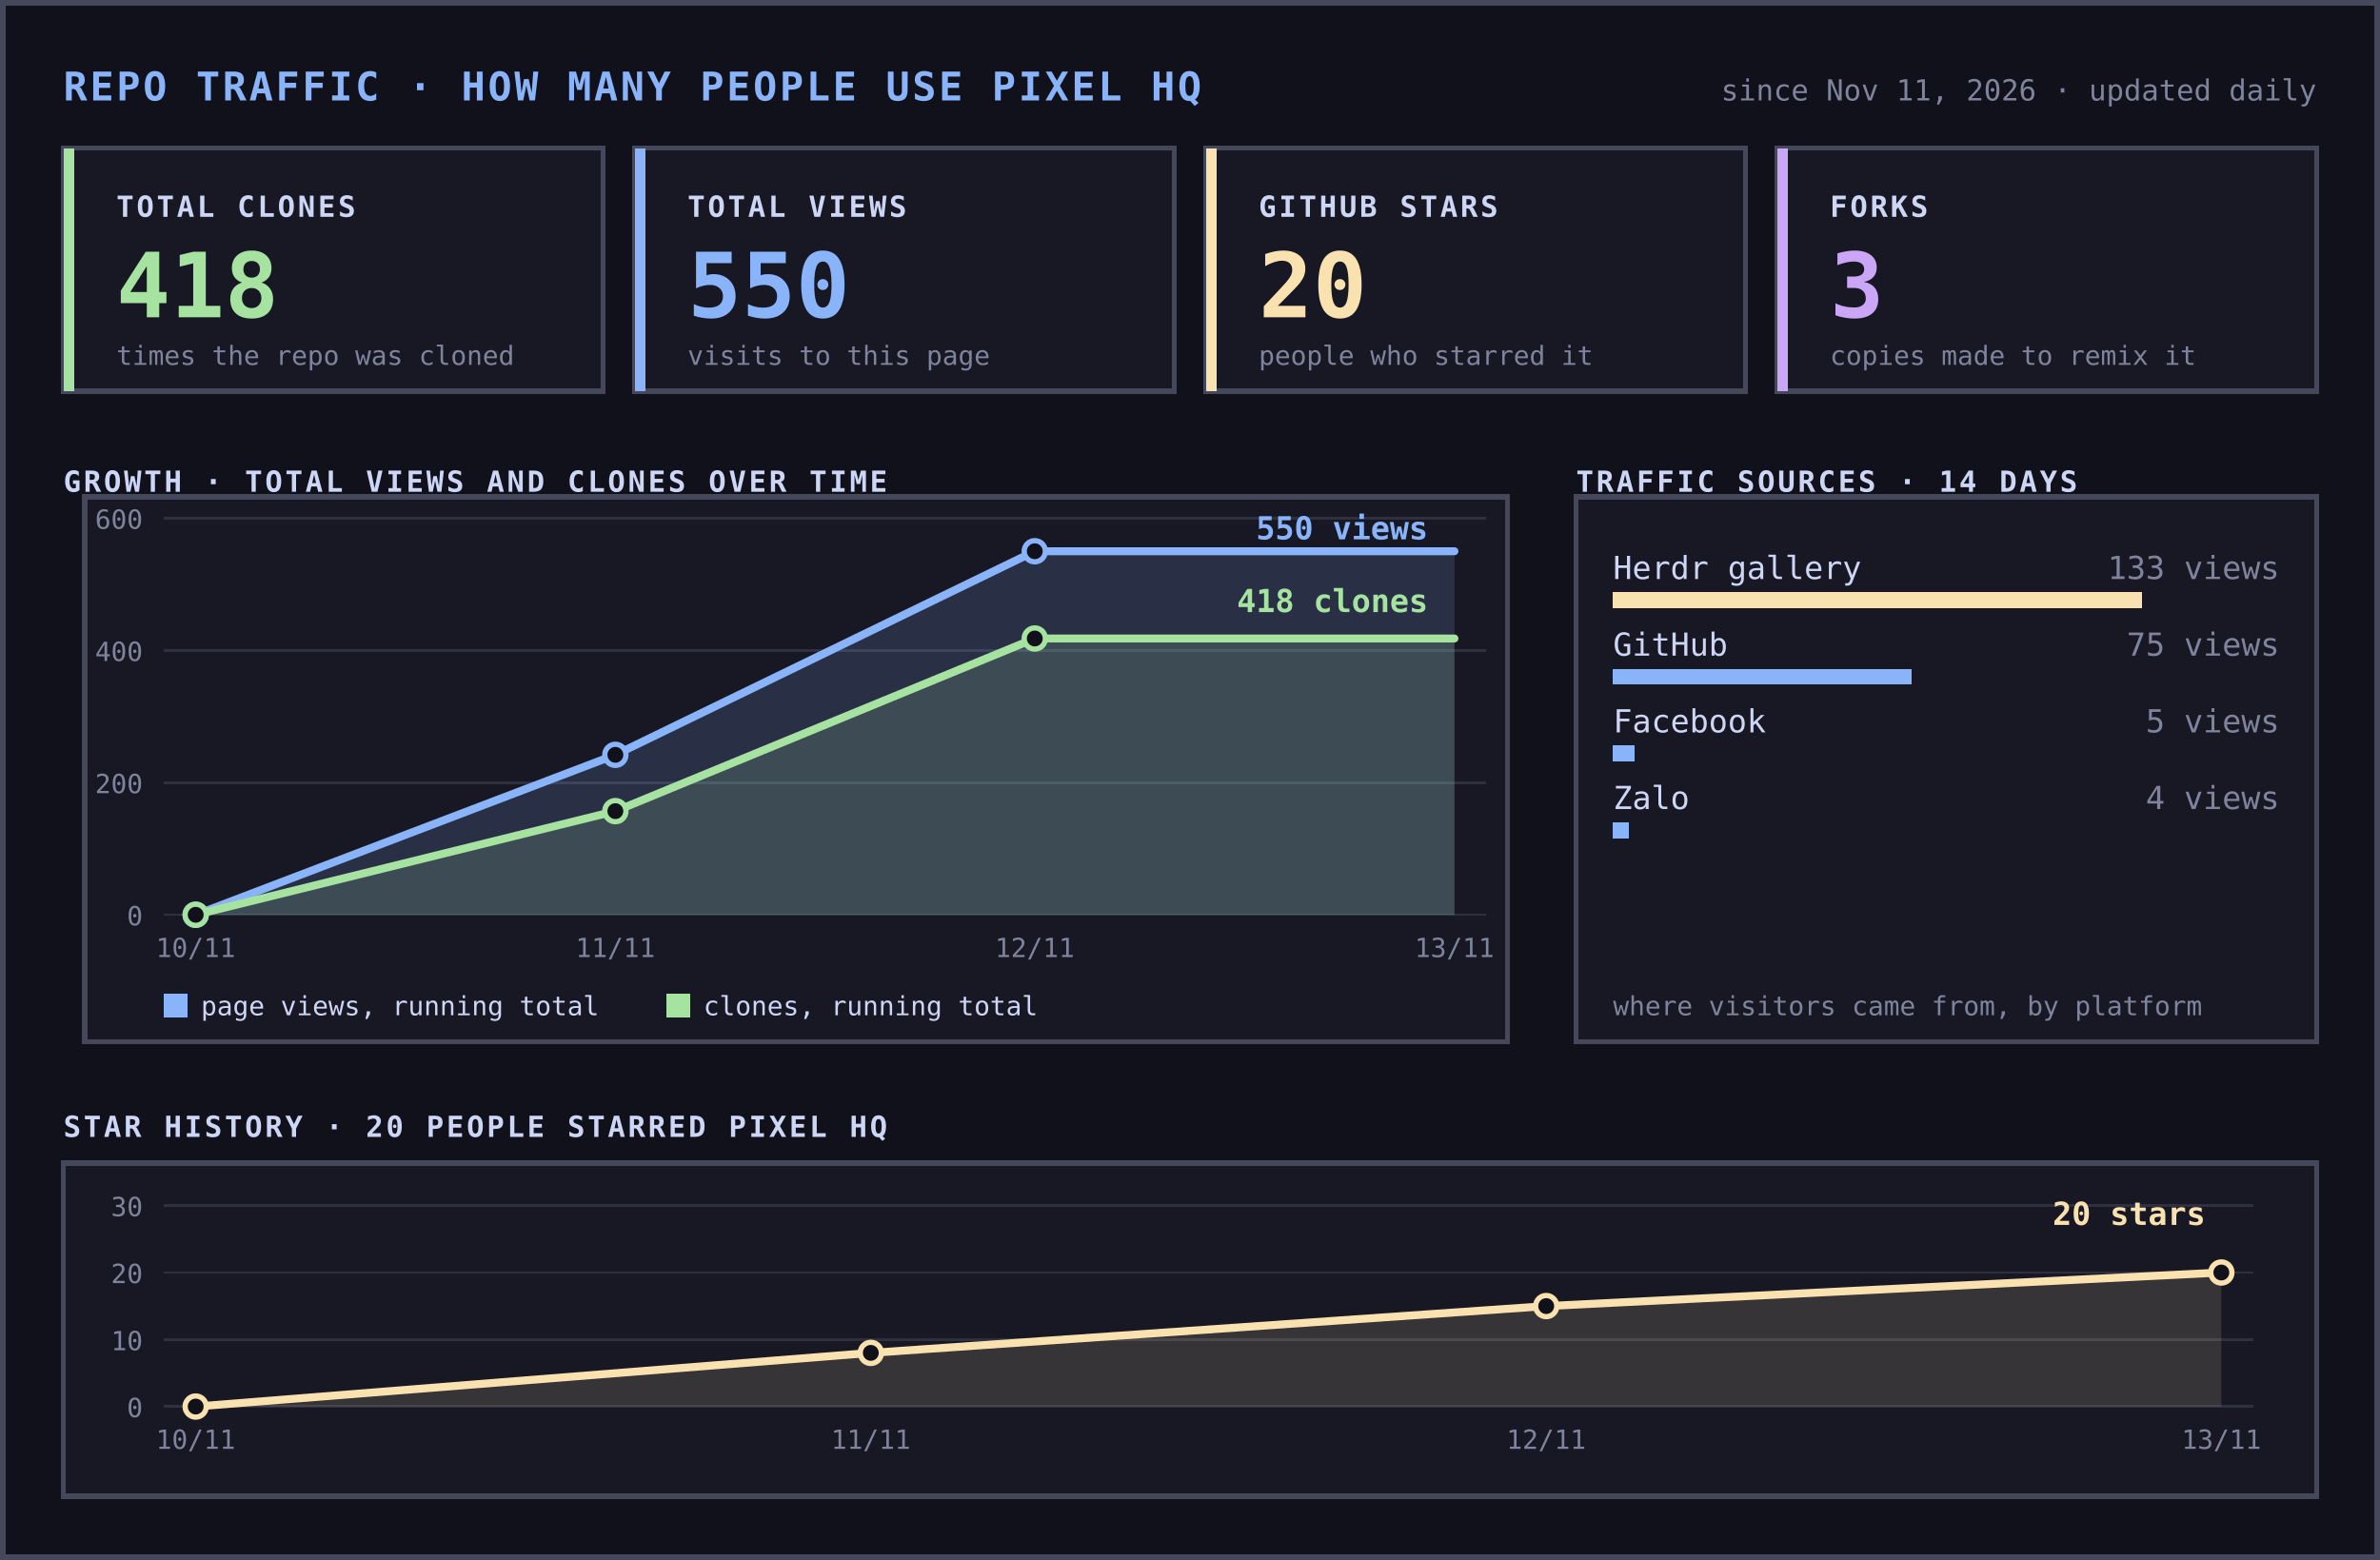
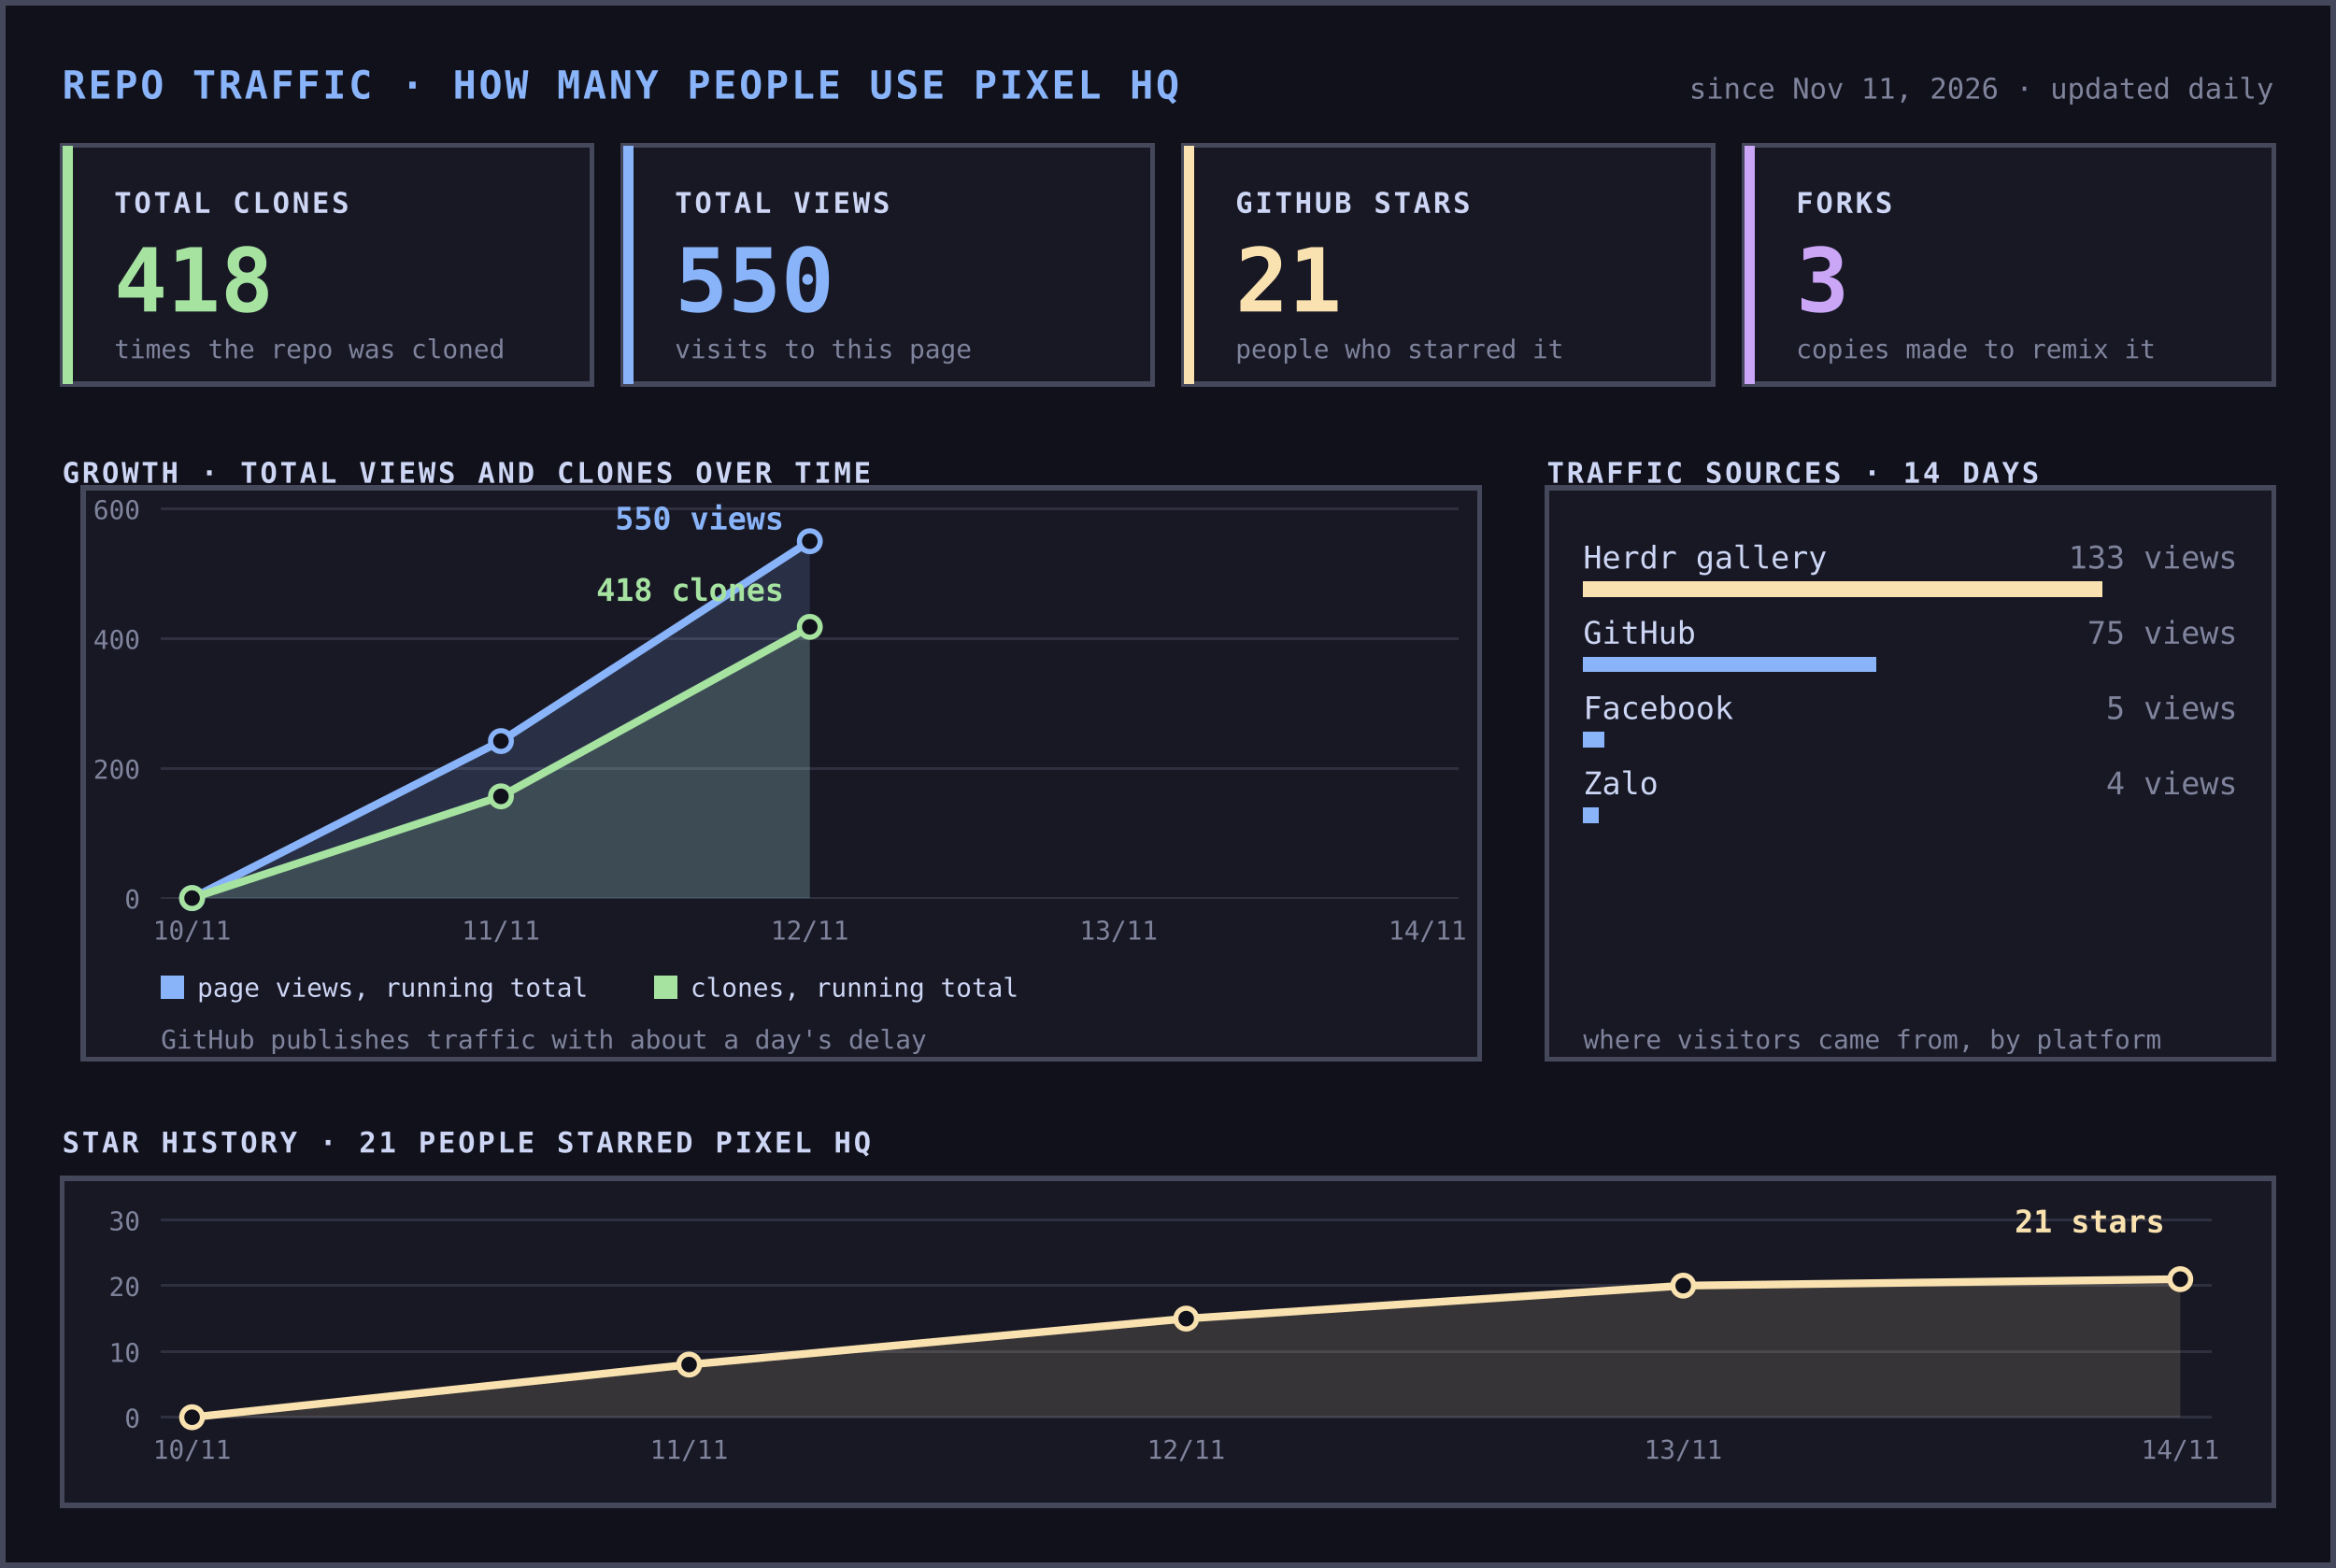
- <svg xmlns="http://www.w3.org/2000/svg" width="900" height="590" viewBox="0 0 900 590" font-family="ui-monospace,SFMono-Regular,Menlo,Consolas,monospace" shape-rendering="crispEdges">
-   <rect width="900" height="590" fill="#11111b" />
-   <rect x="1" y="1" width="898" height="588" fill="none" stroke="#45475a" stroke-width="2" />
+ <svg xmlns="http://www.w3.org/2000/svg" width="900" height="604" viewBox="0 0 900 604" font-family="ui-monospace,SFMono-Regular,Menlo,Consolas,monospace" shape-rendering="crispEdges">
+   <rect width="900" height="604" fill="#11111b" />
+   <rect x="1" y="1" width="898" height="602" fill="none" stroke="#45475a" stroke-width="2" />
  <text x="24" y="38" font-size="15" font-weight="700" fill="#89b4fa" letter-spacing="1">REPO TRAFFIC · HOW MANY PEOPLE USE PIXEL HQ</text>
  <text x="876" y="38" font-size="11" fill="#7f849c" text-anchor="end">since Nov 11, 2026 · updated daily</text>
  <rect x="24" y="56" width="204" height="92" fill="#181825" stroke="#45475a" stroke-width="2" />
  <rect x="24" y="56" width="4" height="92" fill="#a6e3a1" />
  <text x="44" y="82" font-size="11" fill="#cdd6f4" letter-spacing="1" font-weight="700">TOTAL CLONES</text>
  <text x="44" y="120" font-size="34" font-weight="700" fill="#a6e3a1">418</text>
  <text x="44" y="138" font-size="10" fill="#7f849c">times the repo was cloned</text>
  <rect x="240" y="56" width="204" height="92" fill="#181825" stroke="#45475a" stroke-width="2" />
  <rect x="240" y="56" width="4" height="92" fill="#89b4fa" />
  <text x="260" y="82" font-size="11" fill="#cdd6f4" letter-spacing="1" font-weight="700">TOTAL VIEWS</text>
  <text x="260" y="120" font-size="34" font-weight="700" fill="#89b4fa">550</text>
  <text x="260" y="138" font-size="10" fill="#7f849c">visits to this page</text>
  <rect x="456" y="56" width="204" height="92" fill="#181825" stroke="#45475a" stroke-width="2" />
  <rect x="456" y="56" width="4" height="92" fill="#f9e2af" />
  <text x="476" y="82" font-size="11" fill="#cdd6f4" letter-spacing="1" font-weight="700">GITHUB STARS</text>
-   <text x="476" y="120" font-size="34" font-weight="700" fill="#f9e2af">20</text>
+   <text x="476" y="120" font-size="34" font-weight="700" fill="#f9e2af">21</text>
  <text x="476" y="138" font-size="10" fill="#7f849c">people who starred it</text>
  <rect x="672" y="56" width="204" height="92" fill="#181825" stroke="#45475a" stroke-width="2" />
  <rect x="672" y="56" width="4" height="92" fill="#cba6f7" />
  <text x="692" y="82" font-size="11" fill="#cdd6f4" letter-spacing="1" font-weight="700">FORKS</text>
  <text x="692" y="120" font-size="34" font-weight="700" fill="#cba6f7">3</text>
  <text x="692" y="138" font-size="10" fill="#7f849c">copies made to remix it</text>
  <text x="24" y="186" font-size="11" fill="#cdd6f4" letter-spacing="1" font-weight="700">GROWTH · TOTAL VIEWS AND CLONES OVER TIME</text>
-   <rect x="32" y="188" width="538" height="206" fill="#181825" stroke="#45475a" stroke-width="2" />
+   <rect x="32" y="188" width="538" height="220" fill="#181825" stroke="#45475a" stroke-width="2" />
  <line x1="62" x2="562" y1="346.0" y2="346.0" stroke="#45475a" stroke-width="1" opacity="0.5" />
  <text x="54" y="350.0" font-size="10" fill="#7f849c" text-anchor="end">0</text>
  <line x1="62" x2="562" y1="296.0" y2="296.0" stroke="#45475a" stroke-width="1" opacity="0.5" />
  <text x="54" y="300.0" font-size="10" fill="#7f849c" text-anchor="end">200</text>
  <line x1="62" x2="562" y1="246.0" y2="246.0" stroke="#45475a" stroke-width="1" opacity="0.5" />
  <text x="54" y="250.0" font-size="10" fill="#7f849c" text-anchor="end">400</text>
  <line x1="62" x2="562" y1="196.0" y2="196.0" stroke="#45475a" stroke-width="1" opacity="0.5" />
  <text x="54" y="200.0" font-size="10" fill="#7f849c" text-anchor="end">600</text>
  <text x="74.0" y="362" font-size="10" fill="#7f849c" text-anchor="middle">10/11</text>
-   <text x="232.7" y="362" font-size="10" fill="#7f849c" text-anchor="middle">11/11</text>
-   <text x="391.3" y="362" font-size="10" fill="#7f849c" text-anchor="middle">12/11</text>
-   <text x="550.0" y="362" font-size="10" fill="#7f849c" text-anchor="middle">13/11</text>
+   <text x="193.0" y="362" font-size="10" fill="#7f849c" text-anchor="middle">11/11</text>
+   <text x="312.0" y="362" font-size="10" fill="#7f849c" text-anchor="middle">12/11</text>
+   <text x="431.0" y="362" font-size="10" fill="#7f849c" text-anchor="middle">13/11</text>
+   <text x="550.0" y="362" font-size="10" fill="#7f849c" text-anchor="middle">14/11</text>
  <g shape-rendering="geometricPrecision">
-     <polygon points="74.0,346 74.0,346.0 232.7,285.5 391.3,208.5 550.0,208.5 550.0,346" fill="#89b4fa" opacity="0.16" />
-     <polyline points="74.0,346.0 232.7,285.5 391.3,208.5 550.0,208.5" fill="none" stroke="#89b4fa" stroke-width="3" stroke-linejoin="round" stroke-linecap="round" />
+     <polygon points="74.0,346 74.0,346.0 193.0,285.5 312.0,208.5 312.0,346" fill="#89b4fa" opacity="0.16" />
+     <polyline points="74.0,346.0 193.0,285.5 312.0,208.5" fill="none" stroke="#89b4fa" stroke-width="3" stroke-linejoin="round" stroke-linecap="round" />
    <circle cx="74.0" cy="346.0" r="4" fill="#11111b" stroke="#89b4fa" stroke-width="2" />
-     <circle cx="232.7" cy="285.5" r="4" fill="#11111b" stroke="#89b4fa" stroke-width="2" />
-     <circle cx="391.3" cy="208.5" r="4" fill="#11111b" stroke="#89b4fa" stroke-width="2" />
-     <polygon points="74.0,346 74.0,346.0 232.7,306.8 391.3,241.5 550.0,241.5 550.0,346" fill="#a6e3a1" opacity="0.16" />
-     <polyline points="74.0,346.0 232.7,306.8 391.3,241.5 550.0,241.5" fill="none" stroke="#a6e3a1" stroke-width="3" stroke-linejoin="round" stroke-linecap="round" />
+     <circle cx="193.0" cy="285.5" r="4" fill="#11111b" stroke="#89b4fa" stroke-width="2" />
+     <circle cx="312.0" cy="208.5" r="4" fill="#11111b" stroke="#89b4fa" stroke-width="2" />
+     <polygon points="74.0,346 74.0,346.0 193.0,306.8 312.0,241.5 312.0,346" fill="#a6e3a1" opacity="0.16" />
+     <polyline points="74.0,346.0 193.0,306.8 312.0,241.5" fill="none" stroke="#a6e3a1" stroke-width="3" stroke-linejoin="round" stroke-linecap="round" />
    <circle cx="74.0" cy="346.0" r="4" fill="#11111b" stroke="#a6e3a1" stroke-width="2" />
-     <circle cx="232.7" cy="306.8" r="4" fill="#11111b" stroke="#a6e3a1" stroke-width="2" />
-     <circle cx="391.3" cy="241.5" r="4" fill="#11111b" stroke="#a6e3a1" stroke-width="2" />
+     <circle cx="193.0" cy="306.8" r="4" fill="#11111b" stroke="#a6e3a1" stroke-width="2" />
+     <circle cx="312.0" cy="241.5" r="4" fill="#11111b" stroke="#a6e3a1" stroke-width="2" />
  </g>
-   <text x="540.0" y="204.0" font-size="12" font-weight="700" fill="#89b4fa" text-anchor="end">550 views</text>
-   <text x="540.0" y="231.5" font-size="12" font-weight="700" fill="#a6e3a1" text-anchor="end">418 clones</text>
+   <text x="302.0" y="204.0" font-size="12" font-weight="700" fill="#89b4fa" text-anchor="end">550 views</text>
+   <text x="302.0" y="231.5" font-size="12" font-weight="700" fill="#a6e3a1" text-anchor="end">418 clones</text>
  <rect x="62" y="376" width="9" height="9" fill="#89b4fa" />
  <text x="76" y="384" font-size="10" fill="#cdd6f4">page views, running total</text>
+   <text x="62" y="404" font-size="10" fill="#7f849c">GitHub publishes traffic with about a day's delay</text>
  <rect x="252" y="376" width="9" height="9" fill="#a6e3a1" />
  <text x="266" y="384" font-size="10" fill="#cdd6f4">clones, running total</text>
  <text x="596" y="186" font-size="11" fill="#cdd6f4" letter-spacing="1" font-weight="700">TRAFFIC SOURCES · 14 DAYS</text>
-   <rect x="596" y="188" width="280" height="206" fill="#181825" stroke="#45475a" stroke-width="2" />
+   <rect x="596" y="188" width="280" height="220" fill="#181825" stroke="#45475a" stroke-width="2" />
  <text x="610" y="219" font-size="12" fill="#cdd6f4">Herdr gallery</text>
  <rect x="610" y="224" width="200" height="6" fill="#f9e2af" />
  <text x="862" y="219" font-size="12" fill="#7f849c" text-anchor="end">133 views</text>
  <text x="610" y="248" font-size="12" fill="#cdd6f4">GitHub</text>
  <rect x="610" y="253" width="113" height="6" fill="#89b4fa" />
  <text x="862" y="248" font-size="12" fill="#7f849c" text-anchor="end">75 views</text>
  <text x="610" y="277" font-size="12" fill="#cdd6f4">Facebook</text>
  <rect x="610" y="282" width="8" height="6" fill="#89b4fa" />
  <text x="862" y="277" font-size="12" fill="#7f849c" text-anchor="end">5 views</text>
  <text x="610" y="306" font-size="12" fill="#cdd6f4">Zalo</text>
  <rect x="610" y="311" width="6" height="6" fill="#89b4fa" />
  <text x="862" y="306" font-size="12" fill="#7f849c" text-anchor="end">4 views</text>
-   <text x="610" y="384" font-size="10" fill="#7f849c">where visitors came from, by platform</text>
-   <text x="24" y="430" font-size="11" fill="#cdd6f4" letter-spacing="1" font-weight="700">STAR HISTORY · 20 PEOPLE STARRED PIXEL HQ</text>
-   <rect x="24" y="440" width="852" height="126" fill="#181825" stroke="#45475a" stroke-width="2" />
-   <line x1="62" x2="852" y1="532.0" y2="532.0" stroke="#45475a" stroke-width="1" opacity="0.5" />
-   <text x="54" y="536.0" font-size="10" fill="#7f849c" text-anchor="end">0</text>
-   <line x1="62" x2="852" y1="506.7" y2="506.7" stroke="#45475a" stroke-width="1" opacity="0.5" />
-   <text x="54" y="510.7" font-size="10" fill="#7f849c" text-anchor="end">10</text>
-   <line x1="62" x2="852" y1="481.3" y2="481.3" stroke="#45475a" stroke-width="1" opacity="0.5" />
-   <text x="54" y="485.3" font-size="10" fill="#7f849c" text-anchor="end">20</text>
-   <line x1="62" x2="852" y1="456.0" y2="456.0" stroke="#45475a" stroke-width="1" opacity="0.5" />
-   <text x="54" y="460.0" font-size="10" fill="#7f849c" text-anchor="end">30</text>
-   <text x="74.0" y="548" font-size="10" fill="#7f849c" text-anchor="middle">10/11</text>
-   <text x="329.3" y="548" font-size="10" fill="#7f849c" text-anchor="middle">11/11</text>
-   <text x="584.7" y="548" font-size="10" fill="#7f849c" text-anchor="middle">12/11</text>
-   <text x="840.0" y="548" font-size="10" fill="#7f849c" text-anchor="middle">13/11</text>
+   <text x="610" y="404" font-size="10" fill="#7f849c">where visitors came from, by platform</text>
+   <text x="24" y="444" font-size="11" fill="#cdd6f4" letter-spacing="1" font-weight="700">STAR HISTORY · 21 PEOPLE STARRED PIXEL HQ</text>
+   <rect x="24" y="454" width="852" height="126" fill="#181825" stroke="#45475a" stroke-width="2" />
+   <line x1="62" x2="852" y1="546.0" y2="546.0" stroke="#45475a" stroke-width="1" opacity="0.5" />
+   <text x="54" y="550.0" font-size="10" fill="#7f849c" text-anchor="end">0</text>
+   <line x1="62" x2="852" y1="520.7" y2="520.7" stroke="#45475a" stroke-width="1" opacity="0.5" />
+   <text x="54" y="524.7" font-size="10" fill="#7f849c" text-anchor="end">10</text>
+   <line x1="62" x2="852" y1="495.3" y2="495.3" stroke="#45475a" stroke-width="1" opacity="0.5" />
+   <text x="54" y="499.3" font-size="10" fill="#7f849c" text-anchor="end">20</text>
+   <line x1="62" x2="852" y1="470.0" y2="470.0" stroke="#45475a" stroke-width="1" opacity="0.5" />
+   <text x="54" y="474.0" font-size="10" fill="#7f849c" text-anchor="end">30</text>
+   <text x="74.0" y="562" font-size="10" fill="#7f849c" text-anchor="middle">10/11</text>
+   <text x="265.5" y="562" font-size="10" fill="#7f849c" text-anchor="middle">11/11</text>
+   <text x="457.0" y="562" font-size="10" fill="#7f849c" text-anchor="middle">12/11</text>
+   <text x="648.5" y="562" font-size="10" fill="#7f849c" text-anchor="middle">13/11</text>
+   <text x="840.0" y="562" font-size="10" fill="#7f849c" text-anchor="middle">14/11</text>
  <g shape-rendering="geometricPrecision">
-     <polygon points="74.0,532 74.0,532.0 329.3,511.7 584.7,494.0 840.0,481.3 840.0,532" fill="#f9e2af" opacity="0.14" />
-     <polyline points="74.0,532.0 329.3,511.7 584.7,494.0 840.0,481.3" fill="none" stroke="#f9e2af" stroke-width="3" stroke-linejoin="round" stroke-linecap="round" />
-     <circle cx="74.0" cy="532.0" r="4" fill="#11111b" stroke="#f9e2af" stroke-width="2" />
-     <circle cx="329.3" cy="511.7" r="4" fill="#11111b" stroke="#f9e2af" stroke-width="2" />
-     <circle cx="584.7" cy="494.0" r="4" fill="#11111b" stroke="#f9e2af" stroke-width="2" />
-     <circle cx="840.0" cy="481.3" r="4" fill="#11111b" stroke="#f9e2af" stroke-width="2" />
+     <polygon points="74.0,546 74.0,546.0 265.5,525.7 457.0,508.0 648.5,495.3 840.0,492.8 840.0,546" fill="#f9e2af" opacity="0.14" />
+     <polyline points="74.0,546.0 265.5,525.7 457.0,508.0 648.5,495.3 840.0,492.8" fill="none" stroke="#f9e2af" stroke-width="3" stroke-linejoin="round" stroke-linecap="round" />
+     <circle cx="74.0" cy="546.0" r="4" fill="#11111b" stroke="#f9e2af" stroke-width="2" />
+     <circle cx="265.5" cy="525.7" r="4" fill="#11111b" stroke="#f9e2af" stroke-width="2" />
+     <circle cx="457.0" cy="508.0" r="4" fill="#11111b" stroke="#f9e2af" stroke-width="2" />
+     <circle cx="648.5" cy="495.3" r="4" fill="#11111b" stroke="#f9e2af" stroke-width="2" />
+     <circle cx="840.0" cy="492.8" r="4" fill="#11111b" stroke="#f9e2af" stroke-width="2" />
  </g>
-   <text x="834.0" y="463.3" font-size="12" font-weight="700" fill="#f9e2af" text-anchor="end">20 stars</text>
+   <text x="834.0" y="474.8" font-size="12" font-weight="700" fill="#f9e2af" text-anchor="end">21 stars</text>
</svg>
